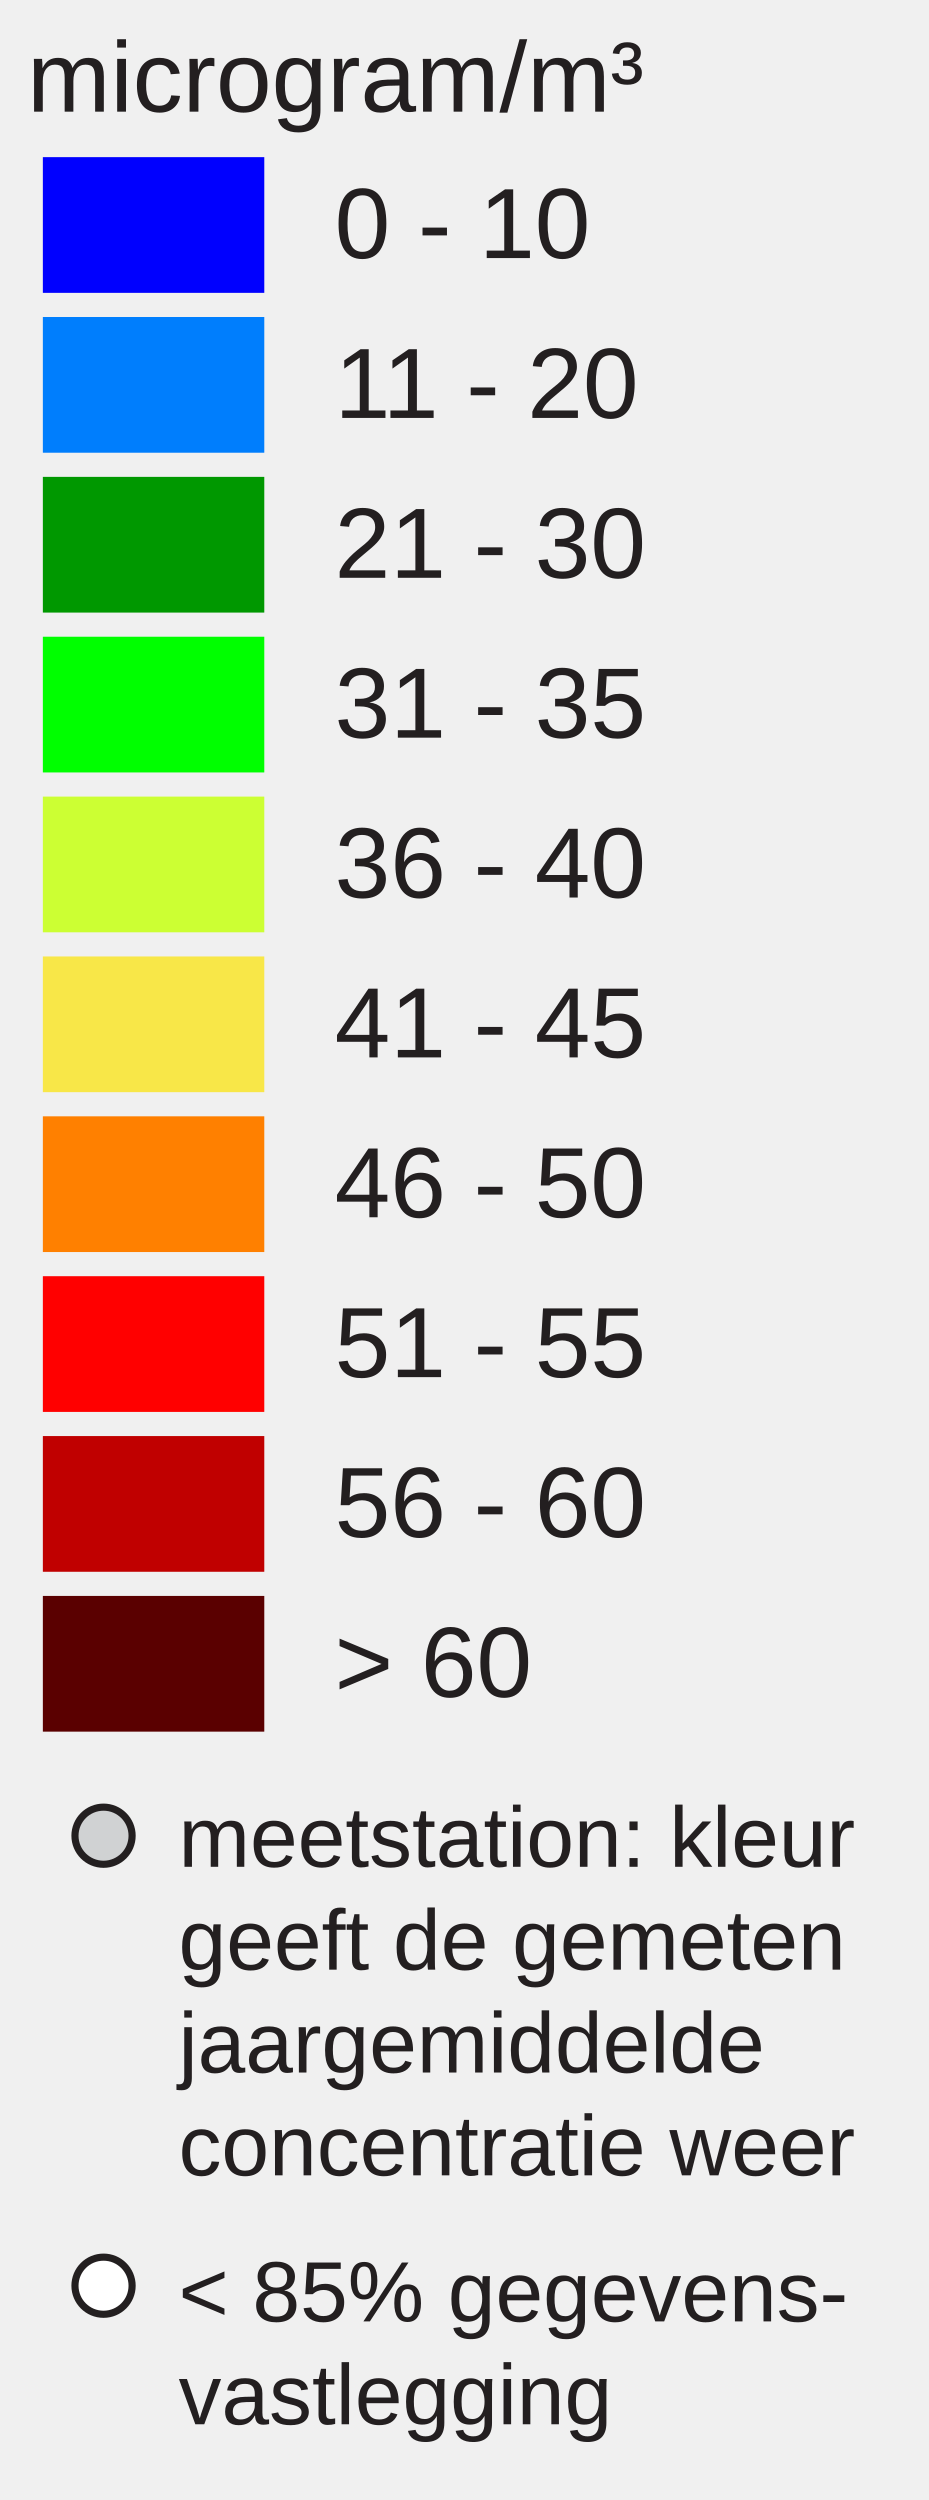
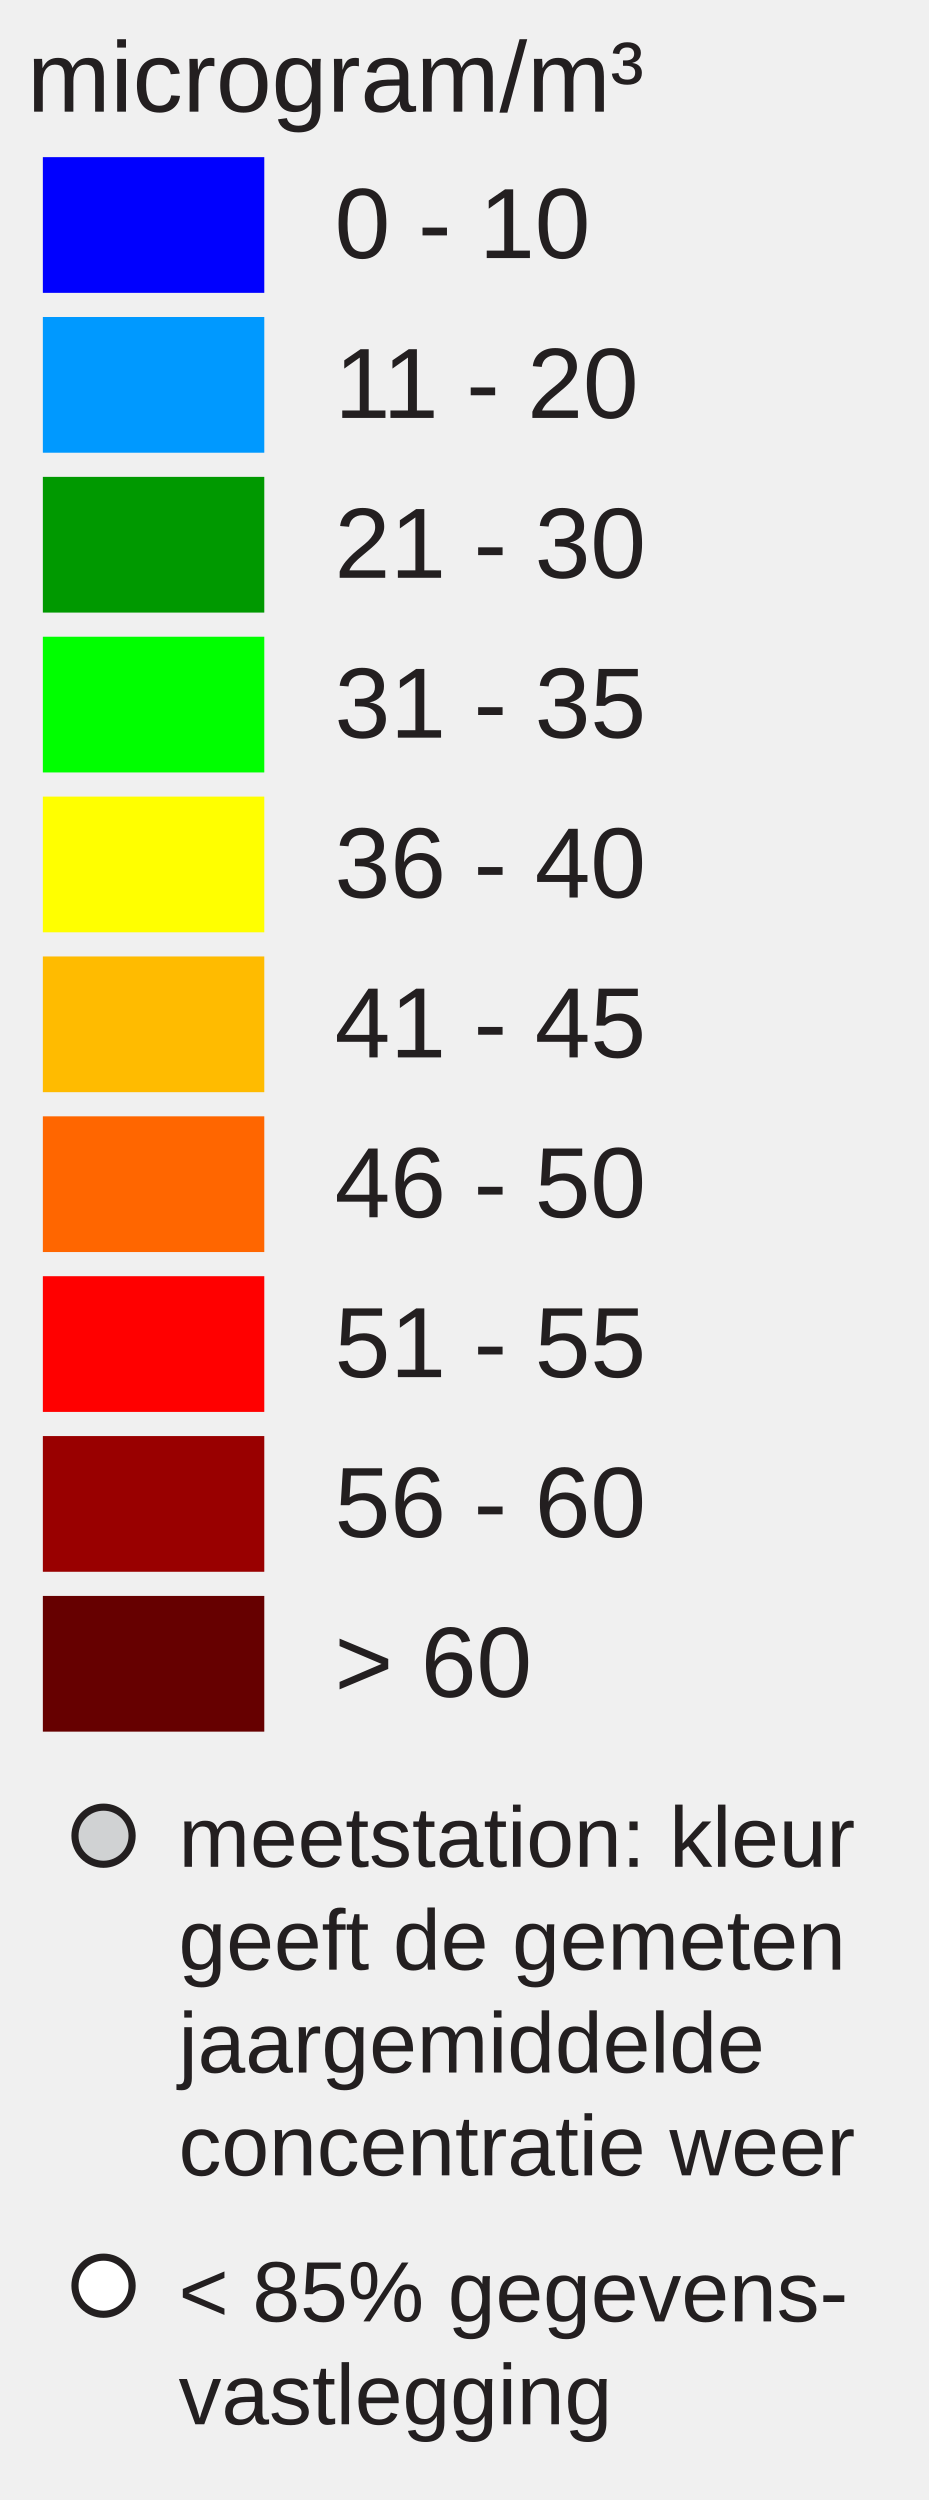
<svg xmlns="http://www.w3.org/2000/svg" version="1.1" id="Layer_1" x="0px" y="0px" width="130px" height="350px" viewBox="0 0 130 350" enable-background="new 0 0 130 350" xml:space="preserve">
  <rect x="6" y="22" fill="#0000FF" width="31" height="19" />
-   <rect x="6" y="44.381" fill="#007EFD" width="31" height="19" />
-   <rect x="6" y="66.762" fill="#009800" width="31" height="19" />
+   <rect x="6" y="44.381" fill="#0099FF" width="31" height="19" />
+   <rect x="6" y="66.762" fill="#009900" width="31" height="19" />
  <rect x="6" y="89.143" fill="#00FF00" width="31" height="19" />
-   <rect x="6" y="111.524" fill="#CCFF33" width="31" height="19" />
-   <rect x="6" y="133.905" fill="#F8E748" width="31" height="19" />
-   <rect x="6" y="156.286" fill="#FF8000" width="31" height="19" />
+   <rect x="6" y="111.524" fill="#FFFF00" width="31" height="19" />
+   <rect x="6" y="133.905" fill="#FFBB00" width="31" height="19" />
+   <rect x="6" y="156.286" fill="#FF6600" width="31" height="19" />
  <rect x="6" y="178.668" fill="#FF0000" width="31" height="19" />
-   <rect x="6" y="201.049" fill="#C00000" width="31" height="19" />
-   <rect x="6" y="223.43" fill="#5A0000" width="31" height="19" />
+   <rect x="6" y="201.049" fill="#990000" width="31" height="19" />
+   <rect x="6" y="223.43" fill="#660000" width="31" height="19" />
  <text transform="matrix(1 0 0 1 46.853 36.1304)" fill="#231F20" font-family="Arial" font-size="14">0 - 10</text>
  <text transform="matrix(1 0 0 1 46.853 58.5112)" fill="#231F20" font-family="Arial" font-size="14">11 - 20</text>
  <text transform="matrix(1 0 0 1 46.853 80.8926)" fill="#231F20" font-family="Arial" font-size="14">21 - 30</text>
  <text transform="matrix(1 0 0 1 46.853 103.2734)" fill="#231F20" font-family="Arial" font-size="14">31 - 35</text>
  <text transform="matrix(1 0 0 1 46.853 125.6548)" fill="#231F20" font-family="Arial" font-size="14">36 - 40</text>
  <text transform="matrix(1 0 0 1 46.853 148.0352)" fill="#231F20" font-family="Arial" font-size="14">41 - 45</text>
  <text transform="matrix(1 0 0 1 46.853 170.417)" fill="#231F20" font-family="Arial" font-size="14">46 - 50</text>
  <text transform="matrix(1 0 0 1 46.853 192.7988)" fill="#231F20" font-family="Arial" font-size="14">51 - 55</text>
  <text transform="matrix(1 0 0 1 46.853 215.1797)" fill="#231F20" font-family="Arial" font-size="14">56 - 60</text>
  <text transform="matrix(1 0 0 1 46.853 237.5605)" fill="#231F20" font-family="Arial" font-size="14">&gt; 60</text>
  <text font-size="14" font-family="Arial" transform="translate(3.8027 15.631)" fill="#231F20">microgram/m³</text>
  <circle fill="#D0D2D3" stroke="#231F20" stroke-miterlimit="10" cx="14.495" cy="257" r="4" />
  <circle fill="#FFFFFF" stroke="#231F20" stroke-miterlimit="10" cx="14.495" cy="320" r="4" />
  <text font-size="12" font-family="Arial" transform="translate(25 261.35)" fill="#231F20">meetstation: kleur</text>
  <text font-size="12" font-family="Arial" transform="translate(25 275.75)" fill="#231F20">geeft de gemeten</text>
  <text font-size="12" font-family="Arial" transform="translate(25 290.15)" fill="#231F20">jaargemiddelde</text>
  <text font-size="12" font-family="Arial" transform="translate(25 304.55)" fill="#231F20">concentratie weer</text>
  <text font-size="12" font-family="Arial" transform="translate(25 325)" fill="#231F20">&lt; 85% gegevens-</text>
  <text font-size="12" font-family="Arial" transform="translate(25 339.4)" fill="#231F20">vastlegging</text>
</svg>
